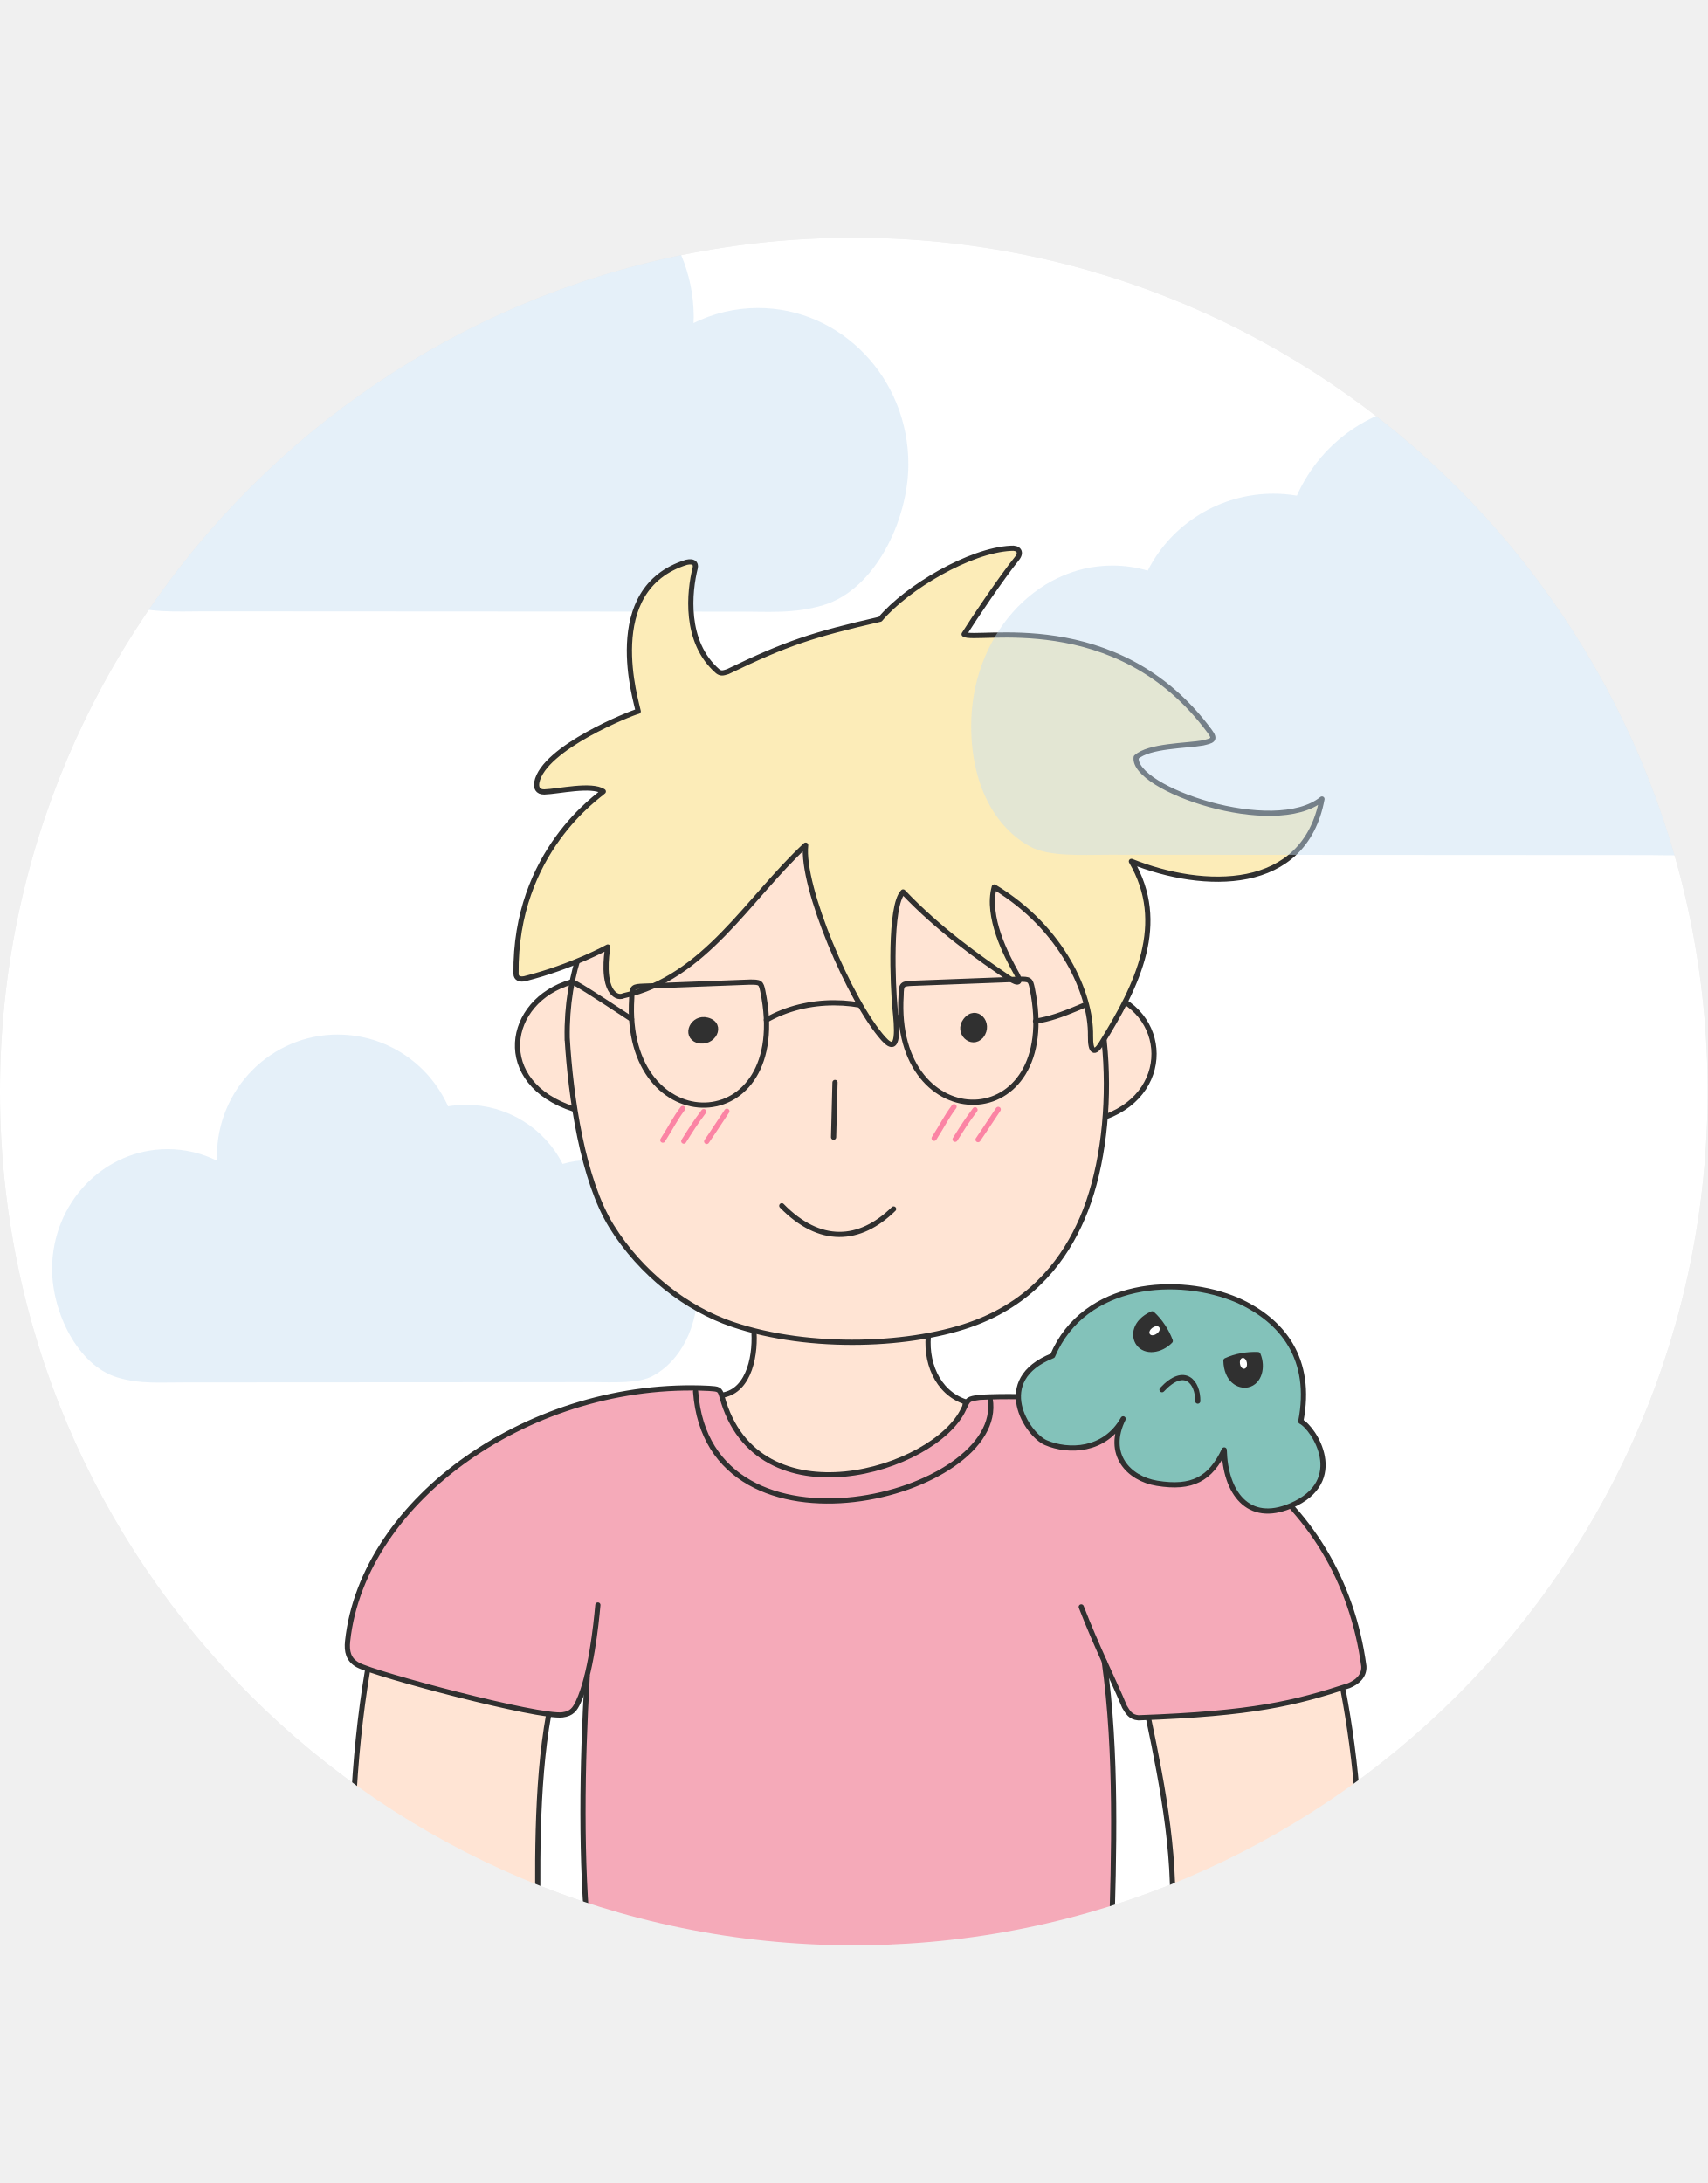
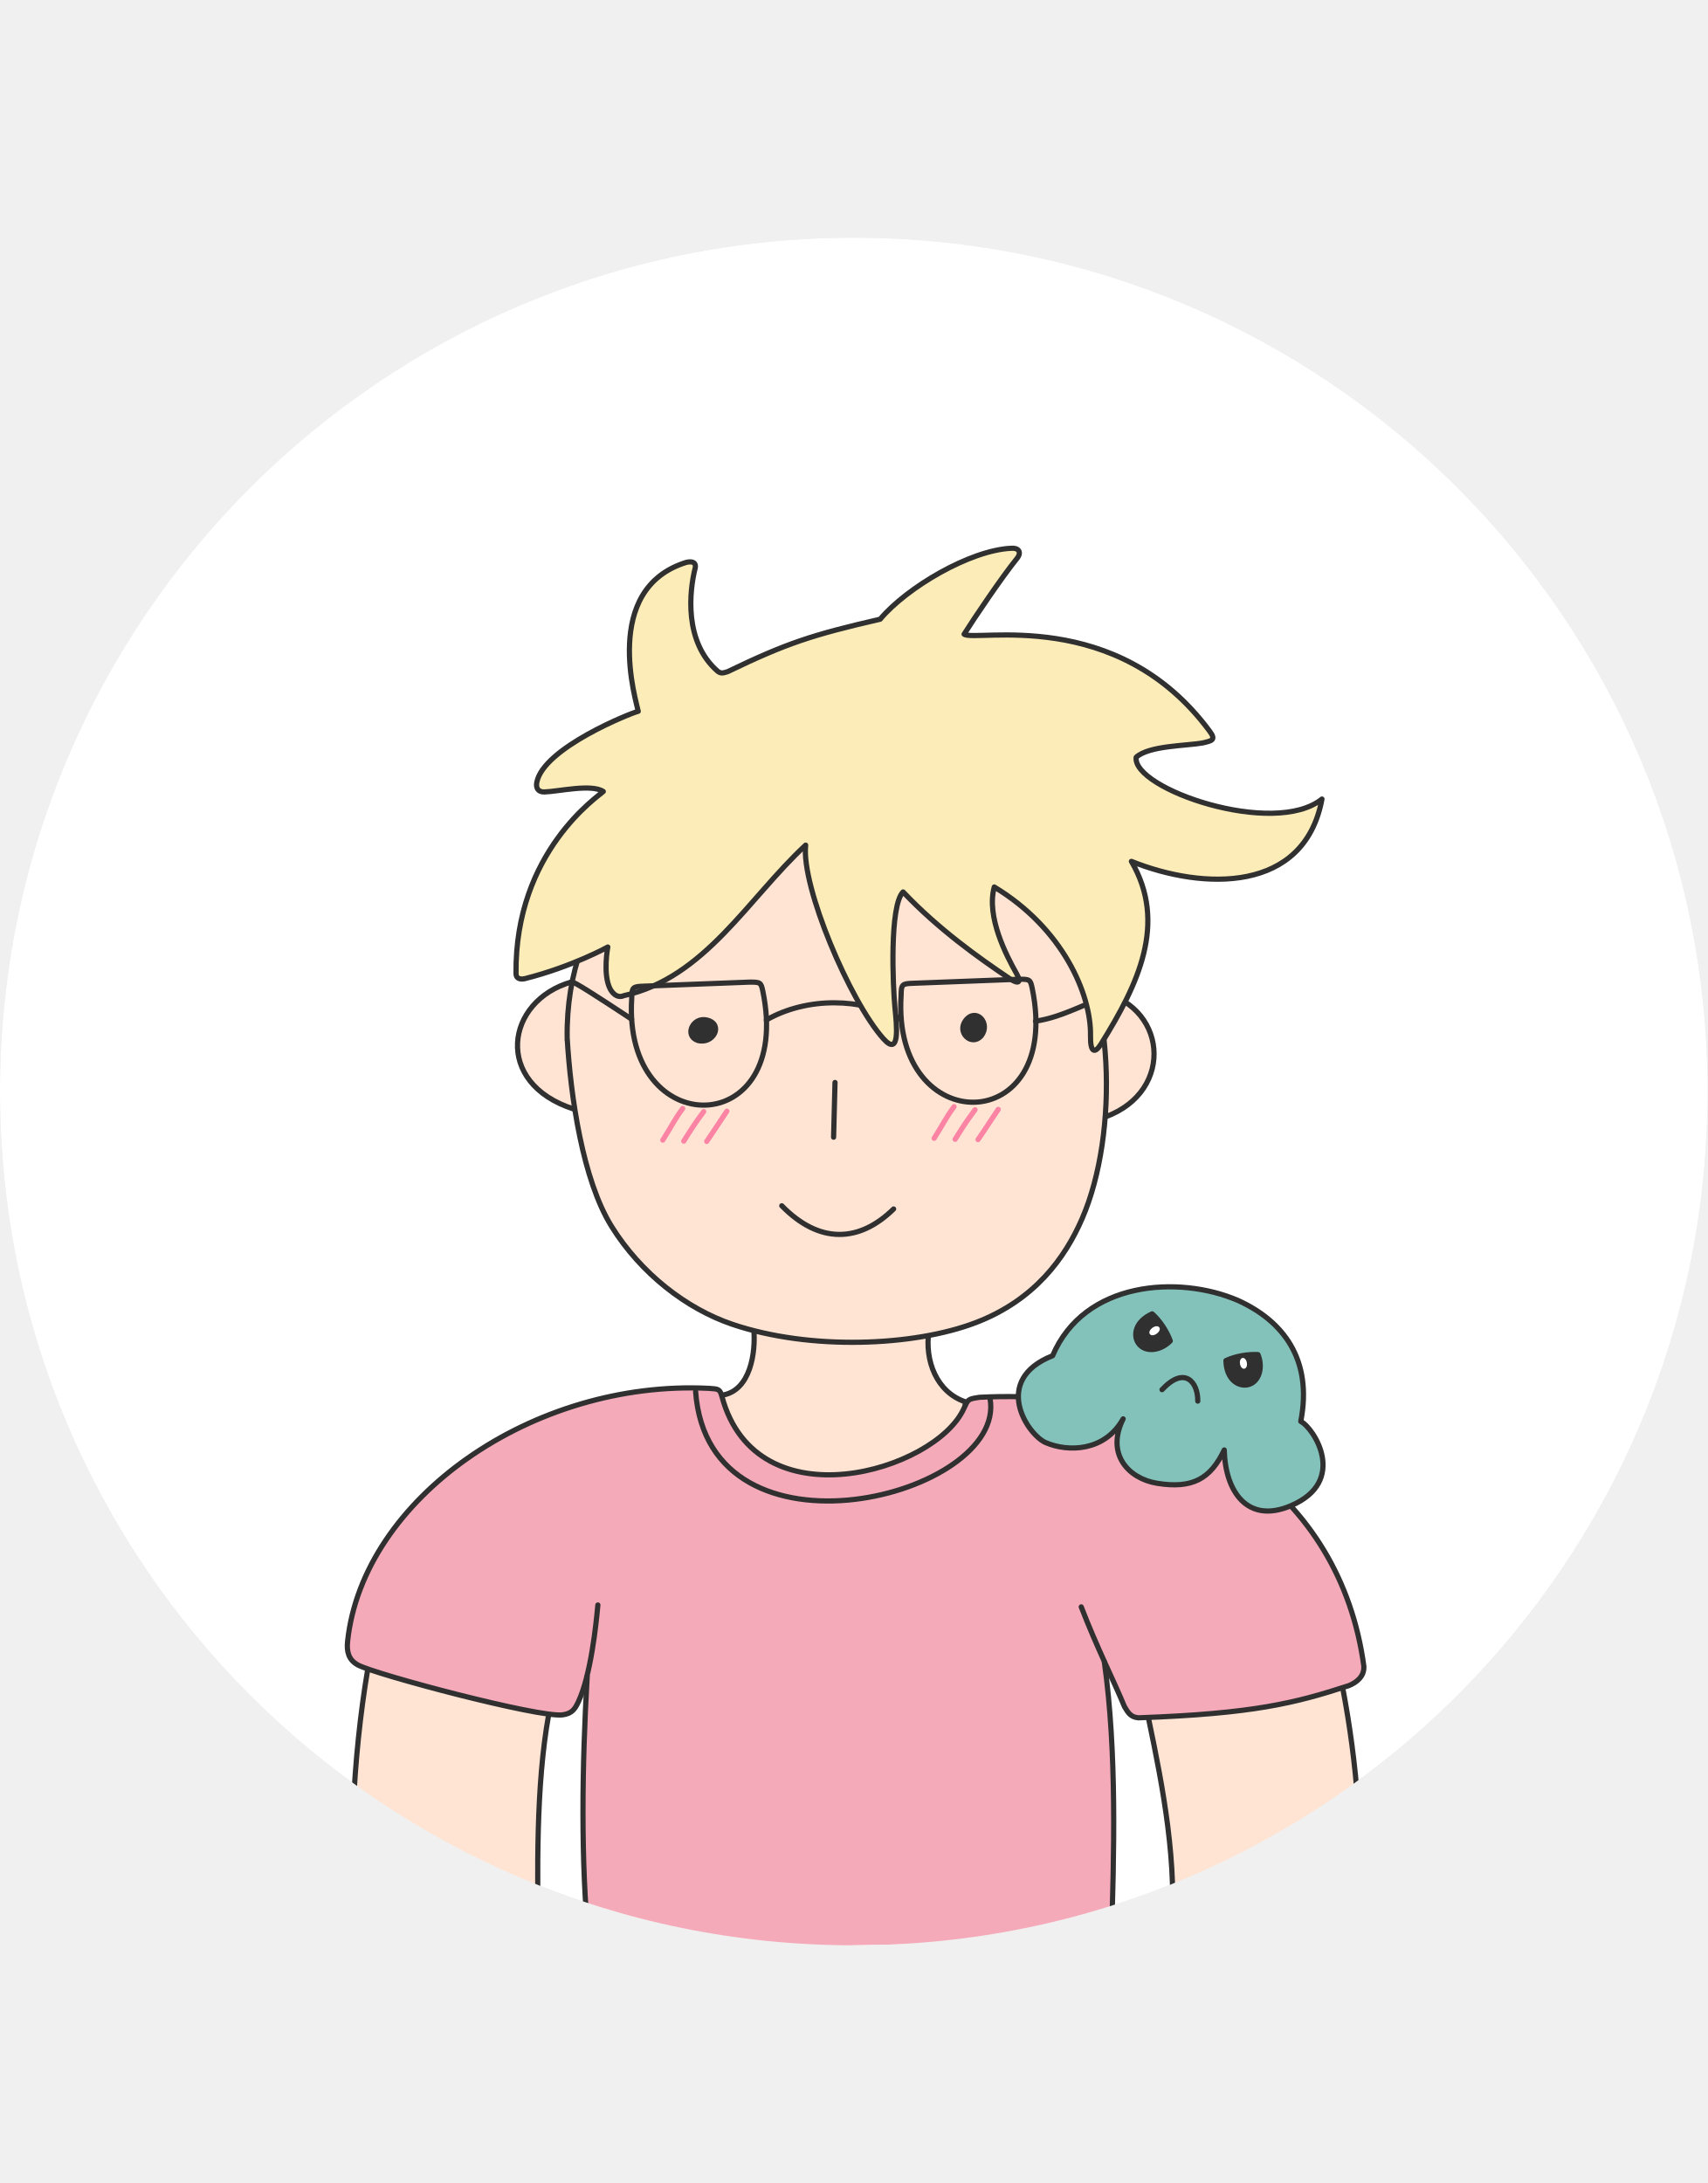
<svg xmlns="http://www.w3.org/2000/svg" width="164.265mm" height="210mm" viewBox="0 0 164.265 210" version="1.1" id="svg5">
  <defs id="defs2">
    <mask maskUnits="userSpaceOnUse" id="mask51063">
      <circle style="display:inline;fill:#ffffff;fill-opacity:1;stroke:none;stroke-width:0.584;stroke-linecap:round;stroke-linejoin:round;stroke-miterlimit:4;stroke-dasharray:none;stroke-opacity:1;paint-order:normal" id="circle51065" cx="96.038" cy="143.872" r="82.133" />
    </mask>
  </defs>
  <g id="layer2" style="display:inline;opacity:1" transform="translate(-13.90531,-38.8719)">
    <g id="g50585" mask="url(#mask51063)">
      <g id="g1844">
        <ellipse style="display:inline;fill:#ffffff;fill-opacity:1;stroke:none;stroke-width:0.584;stroke-linecap:round;stroke-linejoin:round;stroke-miterlimit:4;stroke-dasharray:none;stroke-opacity:1;paint-order:normal" id="path41533" cx="96.038" cy="143.872" rx="82.133" ry="82.133" />
-         <path id="path898" style="display:inline;fill:#c6def1;fill-opacity:0.459;stroke-width:5.761;stroke-linecap:round" d="m 46.404,138.39 a 11.63,11.714 0 0 0 -11.63,11.714 11.63,11.714 0 0 0 0.017,0.429 c -1.445,-0.715 -3.061,-1.115 -4.768,-1.115 -6.134,0 -11.107,5.166 -11.107,11.54 0,4.129 2.45,9.267 6.276,10.417 2.234,0.672 4.176,0.465 6.344,0.483 0.13,10e-4 0.26,3e-4 0.388,-0.002 l 38.926,-0.022 c 0.05,4.4e-4 0.101,0.001 0.151,0.001 1.886,0 4.314,0.158 5.724,-0.613 2.55,-1.395 4.346,-4.509 4.346,-8.91 0,-6.543 -4.671,-11.847 -10.432,-11.847 -0.902,0 -1.777,0.13 -2.612,0.374 a 10.41,10.323 0 0 0 -9.301,-5.688 10.41,10.323 0 0 0 -1.719,0.147 11.63,11.714 0 0 0 -10.603,-6.904 z" />
-         <path id="path898-4-2" style="display:inline;fill:#c6def1;fill-opacity:0.459;stroke-width:7.5;stroke-linecap:round" d="m 65.501,54.143 a 15.14,15.251 0 0 1 15.14,15.25 15.14,15.251 0 0 1 -0.022,0.558 c 1.881,-0.93 3.986,-1.451 6.207,-1.451 7.986,0 14.46,6.726 14.46,15.023 0,5.375 -3.19,12.064 -8.171,13.561 -2.908,0.875 -5.436,0.605 -8.26,0.629 -0.17,0.001 -0.338,3.9e-4 -0.505,-0.003 l -50.677,-0.029 c -0.066,5.8e-4 -0.131,0.001 -0.197,0.001 -2.455,0 -5.617,0.206 -7.451,-0.797 -3.32,-1.816 -5.658,-5.87 -5.658,-11.6 0,-8.518 6.08,-15.424 13.581,-15.424 1.174,0 2.314,0.169 3.401,0.487 a 13.553,13.439 0 0 1 12.108,-7.405 13.553,13.439 0 0 1 2.238,0.191 15.14,15.251 0 0 1 13.804,-8.988 z" />
+         <path id="path898" style="display:inline;fill:#c6def1;fill-opacity:0.459;stroke-width:5.761;stroke-linecap:round;opacity:0" d="m 46.404,138.39 a 11.63,11.714 0 0 0 -11.63,11.714 11.63,11.714 0 0 0 0.017,0.429 c -1.445,-0.715 -3.061,-1.115 -4.768,-1.115 -6.134,0 -11.107,5.166 -11.107,11.54 0,4.129 2.45,9.267 6.276,10.417 2.234,0.672 4.176,0.465 6.344,0.483 0.13,10e-4 0.26,3e-4 0.388,-0.002 l 38.926,-0.022 c 0.05,4.4e-4 0.101,0.001 0.151,0.001 1.886,0 4.314,0.158 5.724,-0.613 2.55,-1.395 4.346,-4.509 4.346,-8.91 0,-6.543 -4.671,-11.847 -10.432,-11.847 -0.902,0 -1.777,0.13 -2.612,0.374 a 10.41,10.323 0 0 0 -9.301,-5.688 10.41,10.323 0 0 0 -1.719,0.147 11.63,11.714 0 0 0 -10.603,-6.904 z" />
+         <path id="path898-4-2" style="display:inline;fill:#c6def1;fill-opacity:0.459;stroke-width:7.5;stroke-linecap:round;opacity:0" d="m 65.501,54.143 a 15.14,15.251 0 0 1 15.14,15.25 15.14,15.251 0 0 1 -0.022,0.558 c 1.881,-0.93 3.986,-1.451 6.207,-1.451 7.986,0 14.46,6.726 14.46,15.023 0,5.375 -3.19,12.064 -8.171,13.561 -2.908,0.875 -5.436,0.605 -8.26,0.629 -0.17,0.001 -0.338,3.9e-4 -0.505,-0.003 l -50.677,-0.029 c -0.066,5.8e-4 -0.131,0.001 -0.197,0.001 -2.455,0 -5.617,0.206 -7.451,-0.797 -3.32,-1.816 -5.658,-5.87 -5.658,-11.6 0,-8.518 6.08,-15.424 13.581,-15.424 1.174,0 2.314,0.169 3.401,0.487 a 13.553,13.439 0 0 1 12.108,-7.405 13.553,13.439 0 0 1 2.238,0.191 15.14,15.251 0 0 1 13.804,-8.988 z" />
        <path style="display:inline;fill:#ffe4d4;fill-opacity:1;stroke:none;stroke-width:0.5;stroke-linecap:round;stroke-linejoin:round;stroke-miterlimit:4;stroke-dasharray:none;stroke-opacity:1;paint-order:normal" d="m 49.833,196.425 c -0.719,5.646 -2.968,14.06 -1.643,29.773 3.857,0.095 11.744,-0.098 17.559,-0.098 -0.78,-12.749 1.35,-20.287 0.854,-23.34 -1.333,-1.661 -6.692,-4.601 -9.621,-4.647 -2.739,0 -5.011,-2.078 -7.148,-1.689 z" id="path39362" />
        <path style="display:inline;fill:#ffe4d4;fill-opacity:1;stroke:none;stroke-width:0.5;stroke-linecap:round;stroke-linejoin:round;stroke-miterlimit:4;stroke-dasharray:none;stroke-opacity:1;paint-order:normal" d="m 142.479,196.112 c 0.719,5.646 3.196,13.767 1.871,29.481 -3.857,0.095 -11.939,0.032 -17.754,0.032 0.78,-12.749 -2.715,-20.904 -2.218,-23.957 1.333,-1.661 8.024,-3.821 10.953,-3.867 2.739,0 5.011,-2.078 7.148,-1.689 z" id="path39362-8" />
        <path style="display:inline;fill:#ffe4d4;fill-opacity:1;stroke:#303030;stroke-width:0.5;stroke-linecap:round;stroke-linejoin:round;stroke-miterlimit:4;stroke-dasharray:none;stroke-opacity:1;paint-order:normal" d="m 83.42,173.078 c 2.663,-0.447 3.22,-4.093 2.987,-6.433 4.519,-3.209 14.067,-5.827 16.862,0.23 -0.447,2.909 0.762,5.936 3.492,6.846 -0.122,9.044 -9.63,11.517 -17.046,9.235 -1.776,-0.546 -4.073,-0.774 -5.284,-2.389 -0.76,-1.013 -0.41,-2.491 -0.735,-3.63 -0.365,-1.277 -0.663,-2.601 -0.276,-3.86 z" id="path35579" />
        <path style="display:inline;fill:#f5aab9;fill-opacity:1;stroke:none;stroke-width:0.5;stroke-linecap:round;stroke-linejoin:round;stroke-miterlimit:4;stroke-dasharray:none;stroke-opacity:1;paint-order:normal" d="m 72.352,190.298 c -3,3.031 -2.959,35.654 -1.559,35.998 50.014,-0.511 0,0 49.904,-0.65 0.672,-1.369 -0.02,-5.553 0.299,-10.663 0.773,-12.402 -2.28,-25.522 -4.457,-26.505 -1.358,-0.613 -18.555,2.235 -25.212,1.819 -6.502,-0.406 -12.684,-0.572 -18.974,0 z" id="path36609" />
        <path style="fill:#ffe4d4;fill-opacity:1;stroke:#303030;stroke-width:0.5;stroke-linecap:round;stroke-miterlimit:4;stroke-dasharray:none;stroke-opacity:1" d="M 69.111,145.564 C 61.31,143.073 62.545,135.134 68.877,133.336" id="path3154" />
        <path style="fill:#ffe4d4;fill-opacity:1;stroke:#303030;stroke-width:0.5;stroke-linecap:round;stroke-miterlimit:4;stroke-dasharray:none;stroke-opacity:1" d="m 120.241,146.313 c 6.786,-2.483 5.965,-10.964 -0.995,-12.143" id="path3152" />
        <path style="fill:#ffe4d4;fill-opacity:1;stroke:#303030;stroke-width:0.5;stroke-linecap:round;stroke-miterlimit:4;stroke-dasharray:none;stroke-opacity:1" d="m 68.466,138.735 c 0.332,5.621 1.486,13.635 4.272,18.117 2.821,4.538 7.216,7.926 11.623,9.417 7.495,2.535 17.451,2.116 23.409,-0.164 5.673,-2.171 8.594,-6.229 10.229,-9.996 3.613,-8.322 3.024,-22.309 -1.639,-28.49 -14.187,-20.863 -48.257,-14.289 -47.895,11.116 z" id="path939" />
        <path style="fill:none;stroke:#303030;stroke-width:0.5;stroke-linecap:round;stroke-miterlimit:4;stroke-dasharray:none;stroke-opacity:1" d="m 94.23,143.003 c -0.136,5.265 0,0 -0.136,5.265" id="path2503" />
        <path style="fill:none;stroke:#303030;stroke-width:0.5;stroke-linecap:round;stroke-miterlimit:4;stroke-dasharray:none;stroke-opacity:1" d="m 89.111,154.865 c 3.635,3.723 7.479,3.524 10.757,0.308" id="path2913" />
        <path style="fill:none;stroke:#303030;stroke-width:0.5;stroke-linecap:round;stroke-linejoin:round;stroke-miterlimit:4;stroke-dasharray:none;stroke-opacity:1" d="m 87.629,136.989 c 3.919,-2.232 9.15,-2.137 12.898,-0.092" id="path6458" />
        <path style="fill:#ffe4d4;fill-opacity:1;stroke:#303030;stroke-width:0.5;stroke-linecap:round;stroke-linejoin:round;stroke-miterlimit:4;stroke-dasharray:none;stroke-opacity:1;paint-order:normal" d="m 113.518,137.105 c 2.609,-0.364 5.118,-1.893 7.473,-2.599" id="path19522" />
        <path style="display:inline;fill:#fcecb8;fill-opacity:1;stroke:#303030;stroke-width:0.5;stroke-linecap:round;stroke-linejoin:round;stroke-miterlimit:4;stroke-dasharray:none;stroke-opacity:1;paint-order:normal" d="m 99.998,135.839 c -0.203,-2.072 -0.539,-9.845 0.781,-11.165 3.41,3.595 7.281,6.34 10.253,8.341 0.8,0.538 1.178,0.439 0.663,-0.479 -0.988,-1.76 -2.927,-5.468 -2.144,-8.338 6.585,3.974 9.325,10.316 9.258,14.301 -0.028,1.68 0.427,1.745 1.014,0.801 3.568,-5.728 6.398,-11.623 2.918,-17.566 6.928,2.783 16.647,3.065 18.333,-5.996 -4.619,3.722 -18.272,-0.989 -17.873,-4.02 1.227,-1.124 4.812,-1.09 6.418,-1.38 0.838,-0.207 1.306,-0.259 0.645,-1.133 -8.931,-12.086 -22.612,-8.544 -23.614,-9.324 0.943,-1.507 3.653,-5.52 5.061,-7.254 0.533,-0.647 0.165,-1.089 -0.574,-1.009 -3.911,0.195 -9.979,3.744 -12.564,6.821 -6.511,1.5 -8.957,2.292 -14.66,5.042 -0.474,0.155 -0.669,0.193 -0.969,-0.033 -3.25,-2.828 -2.735,-7.681 -2.156,-9.967 0.077,-0.433 -0.183,-0.657 -0.841,-0.517 -8.295,2.555 -4.771,13.568 -4.646,14.333 -0.62,0.136 -9.125,3.507 -9.759,6.838 -0.089,0.47 0.061,0.932 0.72,0.922 1.378,-0.041 4.538,-0.804 5.678,-0.044 -0.364,0.382 -8.531,5.761 -8.395,17.531 0.005,0.465 0.397,0.561 0.819,0.481 4.625,-1.168 8.01,-3.053 8.01,-3.053 0,0 -0.51,2.665 0.24,4.06 0.315,0.564 0.805,0.855 1.304,0.619 7.797,-1.708 11.936,-9.335 17.489,-14.479 -0.442,3.972 4.26,15.025 7.479,18.622 1.619,1.809 1.279,-1.265 1.113,-2.954 z" id="path7281" />
        <path style="fill:#ffe4d4;fill-opacity:1;stroke:#303030;stroke-width:0.5;stroke-linecap:round;stroke-linejoin:round;stroke-miterlimit:4;stroke-dasharray:none;stroke-opacity:1;paint-order:normal" d="m 74.66,136.91 c -3.203,-2.107 -5.749,-3.766 -5.783,-3.574" id="path19388" />
        <path style="fill:#303030;fill-opacity:1;stroke:#303030;stroke-width:0.5;stroke-linecap:round;stroke-linejoin:round;stroke-miterlimit:4;stroke-dasharray:none;stroke-opacity:1;paint-order:normal" d="m 81.012,138.957 c -1.302,-0.464 -0.453,-2.317 0.928,-1.953 1.593,0.42 0.575,2.373 -0.928,1.953 z" id="path19696" />
        <path style="display:inline;opacity:1;fill:#303030;fill-opacity:1;stroke:#303030;stroke-width:0.5;stroke-linecap:round;stroke-linejoin:round;stroke-miterlimit:4;stroke-dasharray:none;stroke-opacity:1;paint-order:normal" d="m 108.29,138.529 c -0.925,1.027 -2.364,-0.338 -1.502,-1.477 0.994,-1.314 2.462,0.246 1.502,1.477 z" id="path19696-7" />
        <path style="opacity:1;fill:none;fill-opacity:0.374;stroke:#303030;stroke-width:0.5;stroke-linecap:round;stroke-linejoin:round;stroke-miterlimit:4;stroke-dasharray:none;stroke-opacity:1" d="m 75.86,133.738 10.155,-0.388 c 1.03,-0.006 1.098,0.03 1.272,0.871 2.968,14.407 -13.5,14.59 -12.612,0.691 0.015,-1.098 0.098,-1.133 1.186,-1.174 z" id="path3596-0" />
        <path style="display:inline;fill:none;fill-opacity:0.373;stroke:#fa5f91;stroke-width:0.5;stroke-linecap:round;stroke-linejoin:round;stroke-miterlimit:4;stroke-dasharray:none;stroke-opacity:0.717;paint-order:normal" d="m 103.767,148.373 c 0.846,-1.324 1.115,-1.964 1.916,-3.041" id="path25524-2" />
        <path style="fill:none;fill-opacity:0.373;stroke:#303030;stroke-width:0.5;stroke-linecap:round;stroke-linejoin:round;stroke-miterlimit:4;stroke-dasharray:none;stroke-opacity:1" d="m 101.773,133.46 10.155,-0.388 c 1.03,-0.006 1.098,0.03 1.272,0.871 2.968,14.407 -13.5,14.59 -12.612,0.691 0.015,-1.098 0.098,-1.133 1.186,-1.174 z" id="path3596" />
        <path style="display:inline;fill:none;fill-opacity:0.373;stroke:#fa5f91;stroke-width:0.5;stroke-linecap:round;stroke-linejoin:round;stroke-miterlimit:4;stroke-dasharray:none;stroke-opacity:0.717;paint-order:normal" d="m 77.663,148.548 c 0.846,-1.324 1.115,-1.964 1.916,-3.041" id="path25524" />
        <path style="display:inline;fill:none;fill-opacity:0.373;stroke:#fa5f91;stroke-width:0.5;stroke-linecap:round;stroke-linejoin:round;stroke-miterlimit:4;stroke-dasharray:none;stroke-opacity:0.717;paint-order:normal" d="m 79.681,148.645 c 0.765,-1.212 1.055,-1.687 1.916,-2.84" id="path25524-4" />
        <path style="display:inline;fill:none;fill-opacity:0.373;stroke:#fa5f91;stroke-width:0.5;stroke-linecap:round;stroke-linejoin:round;stroke-miterlimit:4;stroke-dasharray:none;stroke-opacity:0.717;paint-order:normal" d="m 81.887,148.674 c 0.89,-1.297 1.31,-1.986 1.94,-2.907" id="path25524-4-8" />
        <path style="display:inline;fill:none;fill-opacity:0.373;stroke:#fa5f91;stroke-width:0.5;stroke-linecap:round;stroke-linejoin:round;stroke-miterlimit:4;stroke-dasharray:none;stroke-opacity:0.717;paint-order:normal" d="m 105.784,148.47 c 0.765,-1.212 1.055,-1.687 1.916,-2.84" id="path25524-4-6" />
        <path style="display:inline;fill:none;fill-opacity:0.373;stroke:#fa5f91;stroke-width:0.5;stroke-linecap:round;stroke-linejoin:round;stroke-miterlimit:4;stroke-dasharray:none;stroke-opacity:0.717;paint-order:normal" d="m 107.99,148.5 c 0.89,-1.297 1.31,-1.986 1.94,-2.907" id="path25524-4-8-6" />
        <path style="display:inline;fill:#f5aab9;fill-opacity:1;stroke:#303030;stroke-width:0.5;stroke-linecap:round;stroke-linejoin:round;stroke-miterlimit:4;stroke-dasharray:none;stroke-opacity:1;paint-order:normal" d="m 71.418,193.269 c -0.177,1.947 -0.677,6.733 -1.879,9.318 -0.328,0.705 -0.625,1.135 -1.521,1.25 -2.264,0.29 -18.002,-3.881 -19.688,-4.801 -0.911,-0.497 -1.092,-1.306 -0.985,-2.293 1.479,-13.716 17.81,-25.165 34.762,-24.314 0.914,0.064 1.048,0.049 1.248,0.789 3.333,12.318 20.503,7.153 23.247,1.198 0.451,-0.955 0.366,-0.948 1.539,-1.127 20.438,-1.02 34.735,9.385 36.961,25.868 0.06,0.964 -0.67,1.557 -1.444,1.869 -5.157,1.678 -9.156,2.701 -20.243,3.095 -0.765,-0.062 -1.016,-0.534 -1.34,-1.075 -0.964,-2.353 -2.642,-5.659 -4.157,-9.594" id="path30280" />
        <path style="display:inline;fill:none;fill-opacity:0.373;stroke:#303030;stroke-width:0.5;stroke-linecap:round;stroke-linejoin:round;stroke-miterlimit:4;stroke-dasharray:none;stroke-opacity:1;paint-order:normal" d="m 70.393,200.135 c -0.496,8.44 -0.646,18.018 0.175,25.779" id="path34557" />
        <path style="display:inline;fill:none;fill-opacity:0.373;stroke:#303030;stroke-width:0.5;stroke-linecap:round;stroke-linejoin:round;stroke-miterlimit:4;stroke-dasharray:none;stroke-opacity:1;paint-order:normal" d="m 120.137,198.731 c 1.224,8.713 0.936,18.612 0.67,27.054" id="path34559" />
        <path style="opacity:1;fill:none;fill-opacity:1;stroke:#303030;stroke-width:0.5;stroke-linecap:round;stroke-linejoin:round;stroke-miterlimit:4;stroke-dasharray:none;stroke-opacity:1;paint-order:normal" d="m 49.254,199.614 c -1.391,8.288 -1.9,18.282 -1.078,26.505" id="path37638" />
        <path style="opacity:1;fill:none;fill-opacity:1;stroke:#303030;stroke-width:0.5;stroke-linecap:round;stroke-linejoin:round;stroke-miterlimit:4;stroke-dasharray:none;stroke-opacity:1;paint-order:normal" d="m 66.686,203.822 c -1.248,6.886 -1.086,15.303 -0.993,22.153" id="path37706" />
        <path style="opacity:1;fill:none;fill-opacity:1;stroke:#303030;stroke-width:0.5;stroke-linecap:round;stroke-linejoin:round;stroke-miterlimit:4;stroke-dasharray:none;stroke-opacity:1;paint-order:normal" d="m 143.127,201.556 c 1.191,6.299 2.196,15.244 1.193,23.951" id="path37708" />
        <path style="opacity:1;fill:none;fill-opacity:1;stroke:#303030;stroke-width:0.5;stroke-linecap:round;stroke-linejoin:round;stroke-miterlimit:4;stroke-dasharray:none;stroke-opacity:1;paint-order:normal" d="m 124.41,204.276 c 1.323,6.334 2.857,14.053 2.113,21.208" id="path37712" />
-         <path id="path898-4" style="display:inline;fill:#c6def1;fill-opacity:0.459;stroke-width:7.5;stroke-linecap:round" d="m 152.464,77.56 a 15.14,15.251 0 0 1 15.14,15.25 15.14,15.251 0 0 1 -0.022,0.558 c 1.881,-0.93 3.986,-1.451 6.207,-1.451 7.986,0 14.46,6.726 14.46,15.023 0,5.375 -3.19,12.064 -8.171,13.562 -2.908,0.875 -5.436,0.605 -8.26,0.629 -0.17,0.001 -0.338,3.9e-4 -0.505,-0.003 l -50.677,-0.029 c -0.066,5.8e-4 -0.131,10e-4 -0.197,10e-4 -2.455,0 -5.617,0.206 -7.451,-0.797 -3.32,-1.816 -5.658,-5.87 -5.658,-11.6 0,-8.518 6.08,-15.424 13.581,-15.424 1.174,0 2.314,0.169 3.401,0.487 a 13.553,13.439 0 0 1 12.108,-7.405 13.553,13.439 0 0 1 2.238,0.191 15.14,15.251 0 0 1 13.804,-8.988 z" />
+         <path id="path898-4" style="display:inline;fill:#c6def1;fill-opacity:0.459;stroke-width:7.5;stroke-linecap:round;opacity:0" d="m 152.464,77.56 a 15.14,15.251 0 0 1 15.14,15.25 15.14,15.251 0 0 1 -0.022,0.558 c 1.881,-0.93 3.986,-1.451 6.207,-1.451 7.986,0 14.46,6.726 14.46,15.023 0,5.375 -3.19,12.064 -8.171,13.562 -2.908,0.875 -5.436,0.605 -8.26,0.629 -0.17,0.001 -0.338,3.9e-4 -0.505,-0.003 l -50.677,-0.029 c -0.066,5.8e-4 -0.131,10e-4 -0.197,10e-4 -2.455,0 -5.617,0.206 -7.451,-0.797 -3.32,-1.816 -5.658,-5.87 -5.658,-11.6 0,-8.518 6.08,-15.424 13.581,-15.424 1.174,0 2.314,0.169 3.401,0.487 a 13.553,13.439 0 0 1 12.108,-7.405 13.553,13.439 0 0 1 2.238,0.191 15.14,15.251 0 0 1 13.804,-8.988 z" />
        <path style="opacity:1;fill:#83c2ba;fill-opacity:1;stroke:#303030;stroke-width:0.5;stroke-linecap:round;stroke-linejoin:round;stroke-miterlimit:4;stroke-dasharray:none;stroke-opacity:1;paint-order:normal" d="m 115.164,169.289 c -5.91,2.338 -2.419,7.614 -0.647,8.368 2.14,0.911 5.658,0.866 7.431,-2.294 -1.68,3.377 0.496,5.742 3.253,6.195 3.387,0.556 5.154,-0.41 6.472,-3.204 0.097,4.03 2.249,7.145 6.418,5.363 5.517,-2.358 2.201,-7.482 0.944,-8.109 1.165,-5.964 -1.701,-9.688 -6.079,-11.653 -5.65,-2.422 -14.738,-1.871 -17.792,5.333 z" id="path42149" />
        <path style="display:inline;fill:none;fill-opacity:0.373;stroke:#303030;stroke-width:0.5;stroke-linecap:round;stroke-linejoin:round;stroke-miterlimit:4;stroke-dasharray:none;stroke-opacity:1;paint-order:normal" d="m 80.82,172.731 c 1.264,17.381 29.944,10.074 28.33,0.713" id="path35183" />
        <path style="opacity:1;fill:none;fill-opacity:1;stroke:#303030;stroke-width:0.5;stroke-linecap:round;stroke-linejoin:round;stroke-miterlimit:4;stroke-dasharray:none;stroke-opacity:1;paint-order:normal" d="m 125.687,172.556 c 2.18,-2.338 3.468,-0.726 3.44,1.099" id="path45846" />
        <path style="opacity:1;fill:#303030;fill-opacity:1;stroke:#303030;stroke-width:0.5;stroke-linecap:round;stroke-linejoin:round;stroke-miterlimit:4;stroke-dasharray:none;stroke-opacity:1;paint-order:normal" d="m 131.837,169.759 c 0.924,-0.433 2.097,-0.628 3.081,-0.578 0.502,1.2 0.134,2.652 -0.981,2.902 -0.855,0.192 -2.053,-0.452 -2.1,-2.324 z" id="path45938" />
        <path style="display:inline;fill:#303030;fill-opacity:1;stroke:#303030;stroke-width:0.5;stroke-linecap:round;stroke-linejoin:round;stroke-miterlimit:4;stroke-dasharray:none;stroke-opacity:1;paint-order:normal" d="m 124.739,165.26 c 0.761,0.68 1.402,1.682 1.742,2.606 -0.906,0.933 -2.386,1.165 -3.054,0.238 -0.513,-0.711 -0.391,-2.065 1.313,-2.844 z" id="path45938-4" />
        <ellipse style="opacity:1;fill:#ffffff;fill-opacity:1;stroke:#ffffff;stroke-width:0.328;stroke-linecap:round;stroke-linejoin:round;stroke-miterlimit:4;stroke-dasharray:none;stroke-opacity:1;paint-order:normal" id="path48063" cx="103.944" cy="189.145" rx="0.172" ry="0.361" transform="matrix(0.9871952,-0.1595167,0.1633985,0.9865601,0,0)" />
        <ellipse style="display:inline;fill:#ffffff;fill-opacity:1;stroke:#ffffff;stroke-width:0.346;stroke-linecap:round;stroke-linejoin:round;stroke-miterlimit:4;stroke-dasharray:none;stroke-opacity:1;paint-order:normal" id="path48063-6" cx="208.696" cy="10.8" rx="0.179" ry="0.384" transform="matrix(0.6400269,0.7683525,-0.7962369,0.6049849,0,0)" />
      </g>
    </g>
  </g>
</svg>
